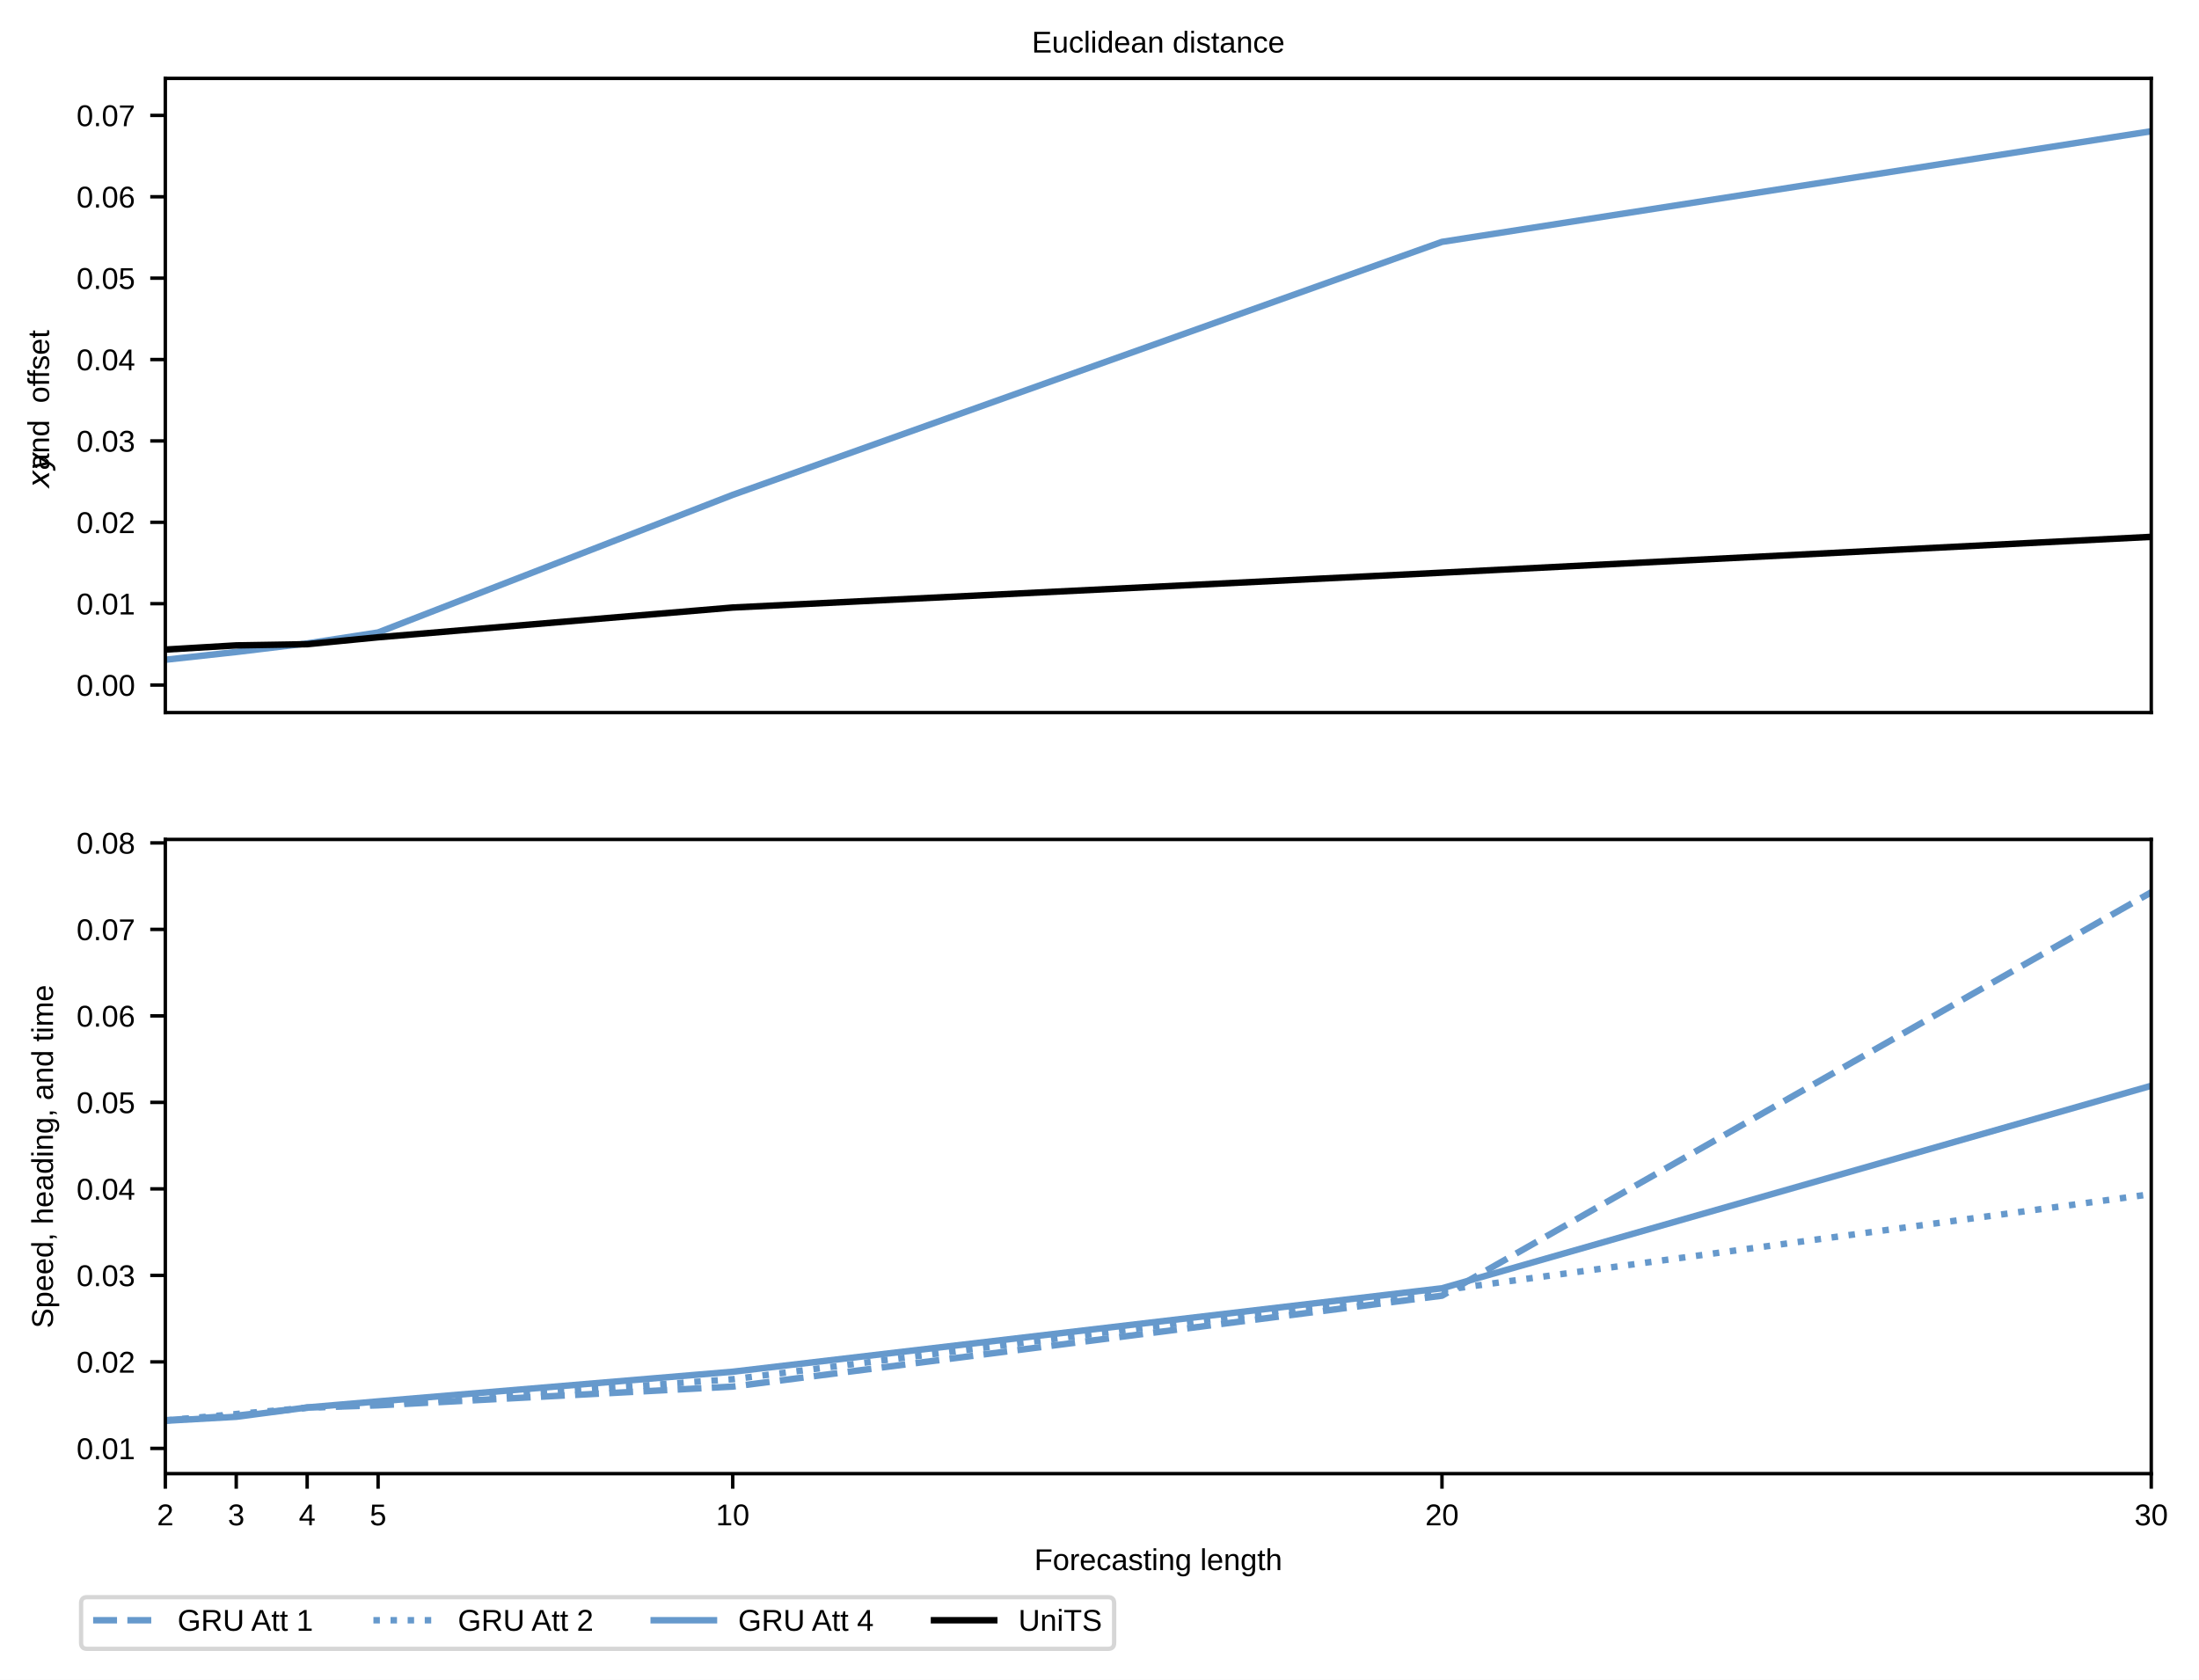
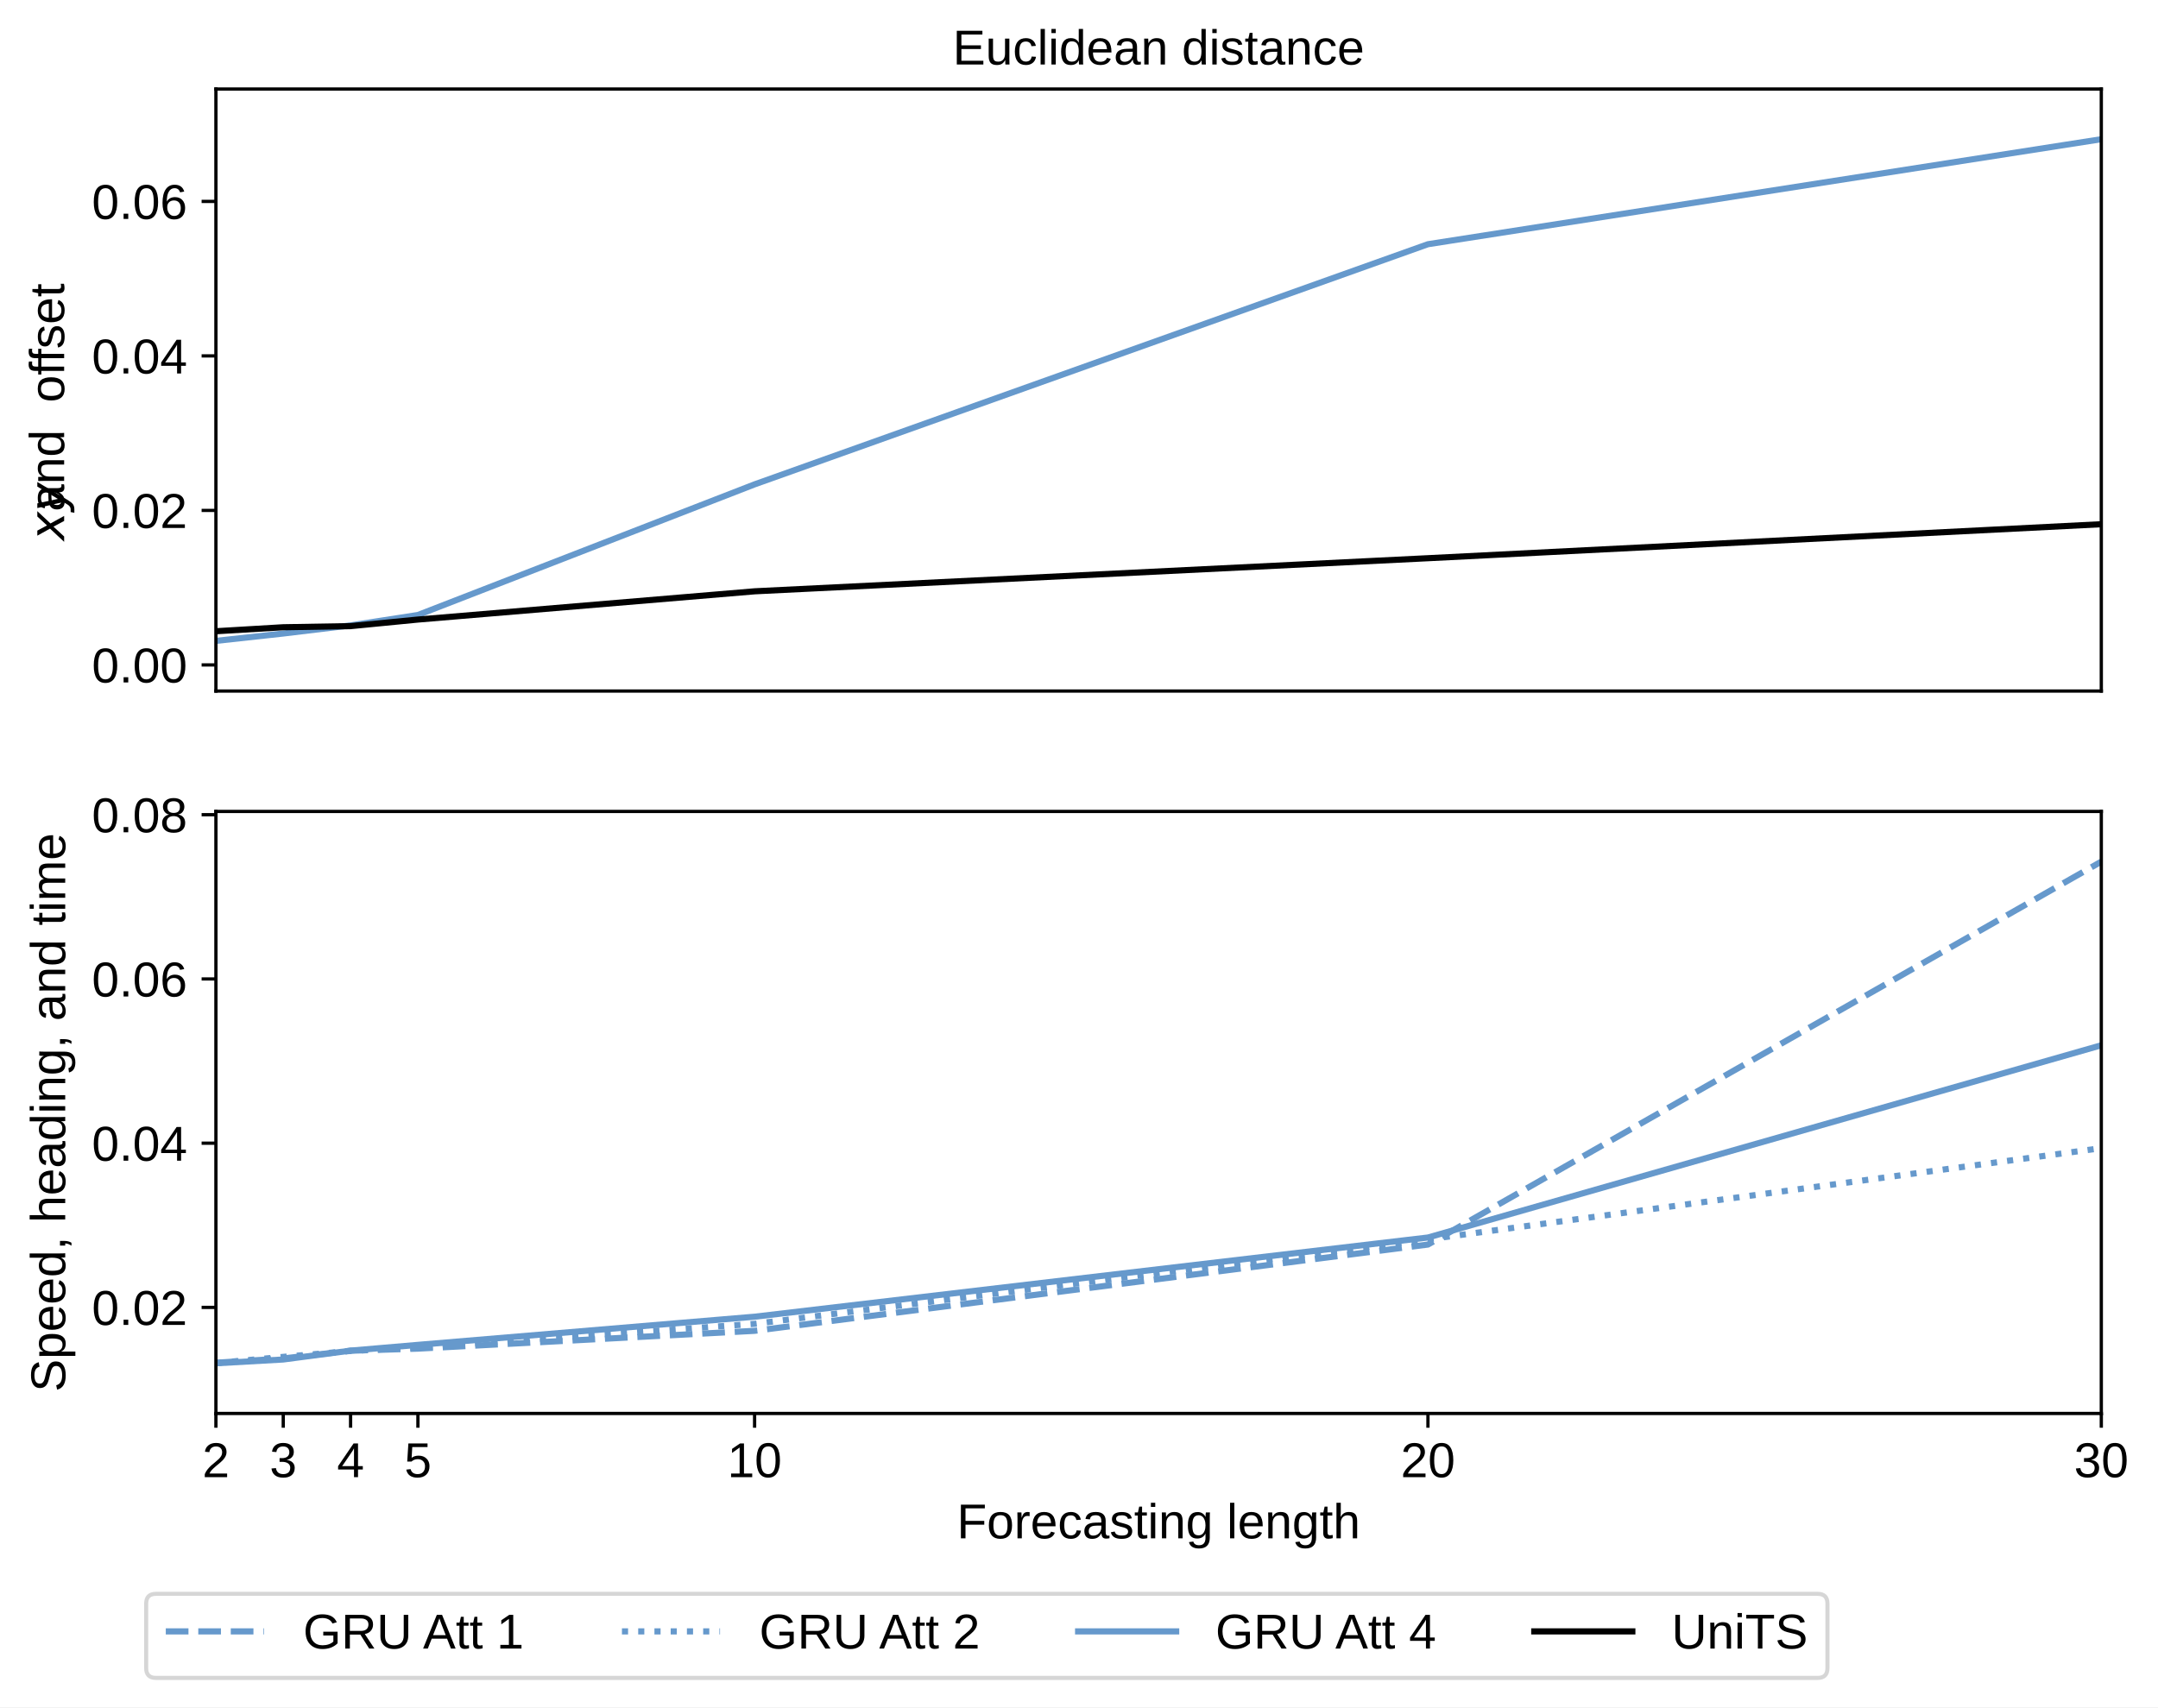
- <svg xmlns="http://www.w3.org/2000/svg" xmlns:xlink="http://www.w3.org/1999/xlink" width="510.834pt" height="390.237pt" viewBox="0 0 510.834 390.237" version="1.1">
+ <svg xmlns="http://www.w3.org/2000/svg" xmlns:xlink="http://www.w3.org/1999/xlink" width="528.045pt" height="417.836pt" viewBox="0 0 528.045 417.836" version="1.1">
  <defs>
    <style type="text/css">*{stroke-linejoin: round; stroke-linecap: butt}</style>
  </defs>
  <g id="figure_1">
    <g id="patch_1">
-       <path d="M 0 390.237  L 510.834 390.237  L 510.834 0  L 0 0  z " style="fill: #ffffff" />
+       <path d="M 0 417.836  L 528.045 417.836  L 528.045 0  L 0 0  z " style="fill: #ffffff" />
    </g>
    <g id="axes_1">
      <g id="patch_2">
-         <path d="M 38.403 165.541  L 499.741 165.541  L 499.741 18.21  L 38.403 18.21  z " style="fill: #ffffff" />
+         <path d="M 52.833 169.12  L 514.172 169.12  L 514.172 21.789  L 52.833 21.789  z " style="fill: #ffffff" />
      </g>
      <g id="matplotlib.axis_1" />
      <g id="matplotlib.axis_2">
        <g id="ytick_1">
          <g id="line2d_1">
            <defs>
-               <path id="m17c59d71ed" d="M 0 0  L -3.5 0  " style="stroke: #000000; stroke-width: 0.8" />
+               <path id="m748a527869" d="M 0 0  L -3.5 0  " style="stroke: #000000; stroke-width: 0.8" />
            </defs>
            <g>
-               <use xlink:href="#m17c59d71ed" x="38.403" y="159.145" style="stroke: #000000; stroke-width: 0.8" />
+               <use xlink:href="#m748a527869" x="52.833" y="162.724" style="stroke: #000000; stroke-width: 0.8" />
            </g>
          </g>
          <g id="text_1">
-             <text style="font: 7px 'Arial'; text-anchor: end" x="31.403" y="161.65" transform="rotate(-0 31.40266 161.6499)">0.00</text>
+             <text style="font: 12px 'Arial'; text-anchor: end" x="45.833" y="167.018" transform="rotate(-0 45.83313 167.0183)">0.00</text>
          </g>
        </g>
        <g id="ytick_2">
          <g id="line2d_2">
            <g>
-               <use xlink:href="#m17c59d71ed" x="38.403" y="140.239" style="stroke: #000000; stroke-width: 0.8" />
+               <use xlink:href="#m748a527869" x="52.833" y="124.913" style="stroke: #000000; stroke-width: 0.8" />
            </g>
          </g>
          <g id="text_2">
-             <text style="font: 7px 'Arial'; text-anchor: end" x="31.403" y="142.745" transform="rotate(-0 31.40266 142.7447)">0.01</text>
+             <text style="font: 12px 'Arial'; text-anchor: end" x="45.833" y="129.208" transform="rotate(-0 45.83313 129.2078)">0.02</text>
          </g>
        </g>
        <g id="ytick_3">
          <g id="line2d_3">
            <g>
-               <use xlink:href="#m17c59d71ed" x="38.403" y="121.334" style="stroke: #000000; stroke-width: 0.8" />
+               <use xlink:href="#m748a527869" x="52.833" y="87.103" style="stroke: #000000; stroke-width: 0.8" />
            </g>
          </g>
          <g id="text_3">
-             <text style="font: 7px 'Arial'; text-anchor: end" x="31.403" y="123.839" transform="rotate(-0 31.40266 123.8395)">0.02</text>
+             <text style="font: 12px 'Arial'; text-anchor: end" x="45.833" y="91.397" transform="rotate(-0 45.83313 91.39743)">0.04</text>
          </g>
        </g>
        <g id="ytick_4">
          <g id="line2d_4">
            <g>
-               <use xlink:href="#m17c59d71ed" x="38.403" y="102.429" style="stroke: #000000; stroke-width: 0.8" />
+               <use xlink:href="#m748a527869" x="52.833" y="49.292" style="stroke: #000000; stroke-width: 0.8" />
            </g>
          </g>
          <g id="text_4">
-             <text style="font: 7px 'Arial'; text-anchor: end" x="31.403" y="104.934" transform="rotate(-0 31.40266 104.9343)">0.03</text>
-           </g>
-         </g>
-         <g id="ytick_5">
-           <g id="line2d_5">
-             <g>
-               <use xlink:href="#m17c59d71ed" x="38.403" y="83.524" style="stroke: #000000; stroke-width: 0.8" />
-             </g>
-           </g>
-           <g id="text_5">
-             <text style="font: 7px 'Arial'; text-anchor: end" x="31.403" y="86.029" transform="rotate(-0 31.40266 86.02907)">0.04</text>
-           </g>
-         </g>
-         <g id="ytick_6">
-           <g id="line2d_6">
-             <g>
-               <use xlink:href="#m17c59d71ed" x="38.403" y="64.619" style="stroke: #000000; stroke-width: 0.8" />
-             </g>
-           </g>
-           <g id="text_6">
-             <text style="font: 7px 'Arial'; text-anchor: end" x="31.403" y="67.124" transform="rotate(-0 31.40266 67.12386)">0.05</text>
-           </g>
-         </g>
-         <g id="ytick_7">
-           <g id="line2d_7">
-             <g>
-               <use xlink:href="#m17c59d71ed" x="38.403" y="45.713" style="stroke: #000000; stroke-width: 0.8" />
-             </g>
-           </g>
-           <g id="text_7">
-             <text style="font: 7px 'Arial'; text-anchor: end" x="31.403" y="48.219" transform="rotate(-0 31.40266 48.21865)">0.06</text>
-           </g>
-         </g>
-         <g id="ytick_8">
-           <g id="line2d_8">
-             <g>
-               <use xlink:href="#m17c59d71ed" x="38.403" y="26.808" style="stroke: #000000; stroke-width: 0.8" />
-             </g>
-           </g>
-           <g id="text_8">
-             <text style="font: 7px 'Arial'; text-anchor: end" x="31.403" y="29.313" transform="rotate(-0 31.40266 29.31345)">0.07</text>
-           </g>
-         </g>
-         <g id="text_9">
-           <g transform="translate(12.31 113.3658) rotate(-90)">
+             <text style="font: 12px 'Arial'; text-anchor: end" x="45.833" y="53.587" transform="rotate(-0 45.83313 53.58701)">0.06</text>
+           </g>
+         </g>
+         <g id="text_5">
+           <g transform="translate(15.96 132.2947) rotate(-90)">
            <text>
-               <tspan style="font: oblique 7px 'DejaVu Sans'" x="0 19.711" y="-0.906">xy</tspan>
-               <tspan style="font: 7px 'Arial'" x="4.143 6.087 9.98 13.874 17.767 23.854 25.799 29.692 31.637 33.582 37.082 40.975" y="-0.906"> and  offset</tspan>
+               <tspan style="font: oblique 12px 'DejaVu Sans'" x="0 33.791" y="-0.266">xy</tspan>
+               <tspan style="font: 12px 'Arial'" x="7.102 10.436 17.109 23.783 30.457 40.893 44.227 50.9 54.234 57.568 63.568 70.242" y="-0.266"> and  offset</tspan>
            </text>
          </g>
        </g>
      </g>
-       <g id="line2d_9">
-         <path d="M 38.403 153.264  L 54.879 151.462  L 71.355 149.476  L 87.832 146.928  L 170.214 114.96  L 334.977 56.187  L 499.741 30.488  " clip-path="url(#p5fdb8c7fae)" style="fill: none; stroke: #6699cc; stroke-width: 1.5; stroke-linecap: square" />
-       </g>
-       <g id="line2d_10">
-         <path d="M 38.403 150.902  L 54.879 149.928  L 71.355 149.651  L 87.832 148.044  L 170.214 141.133  L 334.977 133.033  L 499.741 124.714  " clip-path="url(#p5fdb8c7fae)" style="fill: none; stroke: #000000; stroke-width: 1.5; stroke-linecap: square" />
+       <g id="line2d_5">
+         <path d="M 52.833 156.843  L 69.31 155.041  L 85.786 153.054  L 102.262 150.507  L 184.644 118.539  L 349.408 59.766  L 514.172 34.067  " clip-path="url(#pa72dea32e8)" style="fill: none; stroke: #6699cc; stroke-width: 1.5; stroke-linecap: square" />
+       </g>
+       <g id="line2d_6">
+         <path d="M 52.833 154.481  L 69.31 153.507  L 85.786 153.23  L 102.262 151.623  L 184.644 144.711  L 349.408 136.611  L 514.172 128.293  " clip-path="url(#pa72dea32e8)" style="fill: none; stroke: #000000; stroke-width: 1.5; stroke-linecap: square" />
      </g>
      <g id="patch_3">
-         <path d="M 38.403 165.541  L 38.403 18.21  " style="fill: none; stroke: #000000; stroke-width: 0.8; stroke-linejoin: miter; stroke-linecap: square" />
+         <path d="M 52.833 169.12  L 52.833 21.789  " style="fill: none; stroke: #000000; stroke-width: 0.8; stroke-linejoin: miter; stroke-linecap: square" />
      </g>
      <g id="patch_4">
-         <path d="M 499.741 165.541  L 499.741 18.21  " style="fill: none; stroke: #000000; stroke-width: 0.8; stroke-linejoin: miter; stroke-linecap: square" />
+         <path d="M 514.172 169.12  L 514.172 21.789  " style="fill: none; stroke: #000000; stroke-width: 0.8; stroke-linejoin: miter; stroke-linecap: square" />
      </g>
      <g id="patch_5">
-         <path d="M 38.403 165.541  L 499.741 165.541  " style="fill: none; stroke: #000000; stroke-width: 0.8; stroke-linejoin: miter; stroke-linecap: square" />
+         <path d="M 52.833 169.12  L 514.172 169.12  " style="fill: none; stroke: #000000; stroke-width: 0.8; stroke-linejoin: miter; stroke-linecap: square" />
      </g>
      <g id="patch_6">
-         <path d="M 38.403 18.21  L 499.741 18.21  " style="fill: none; stroke: #000000; stroke-width: 0.8; stroke-linejoin: miter; stroke-linecap: square" />
-       </g>
-       <g id="text_10">
-         <text style="font: 7px 'Arial'; text-anchor: middle" x="269.072" y="12.21" transform="rotate(-0 269.0719 12.21047)">Euclidean distance</text>
+         <path d="M 52.833 21.789  L 514.172 21.789  " style="fill: none; stroke: #000000; stroke-width: 0.8; stroke-linejoin: miter; stroke-linecap: square" />
+       </g>
+       <g id="text_6">
+         <text style="font: 12px 'Arial'; text-anchor: middle" x="283.502" y="15.789" transform="rotate(-0 283.5024 15.78937)">Euclidean distance</text>
      </g>
    </g>
    <g id="axes_2">
      <g id="patch_7">
-         <path d="M 38.403 342.338  L 499.741 342.338  L 499.741 195.007  L 38.403 195.007  z " style="fill: #ffffff" />
+         <path d="M 52.833 345.917  L 514.172 345.917  L 514.172 198.586  L 52.833 198.586  z " style="fill: #ffffff" />
      </g>
      <g id="matplotlib.axis_3">
        <g id="xtick_1">
+           <g id="line2d_7">
+             <defs>
+               <path id="m6d624dfe62" d="M 0 0  L 0 3.5  " style="stroke: #000000; stroke-width: 0.8" />
+             </defs>
+             <g>
+               <use xlink:href="#m6d624dfe62" x="52.833" y="345.917" style="stroke: #000000; stroke-width: 0.8" />
+             </g>
+           </g>
+           <g id="text_7">
+             <text style="font: 12px 'Arial'; text-anchor: middle" x="52.833" y="361.506" transform="rotate(-0 52.83313 361.5063)">2</text>
+           </g>
+         </g>
+         <g id="xtick_2">
+           <g id="line2d_8">
+             <g>
+               <use xlink:href="#m6d624dfe62" x="69.31" y="345.917" style="stroke: #000000; stroke-width: 0.8" />
+             </g>
+           </g>
+           <g id="text_8">
+             <text style="font: 12px 'Arial'; text-anchor: middle" x="69.31" y="361.506" transform="rotate(-0 69.3095 361.5063)">3</text>
+           </g>
+         </g>
+         <g id="xtick_3">
+           <g id="line2d_9">
+             <g>
+               <use xlink:href="#m6d624dfe62" x="85.786" y="345.917" style="stroke: #000000; stroke-width: 0.8" />
+             </g>
+           </g>
+           <g id="text_9">
+             <text style="font: 12px 'Arial'; text-anchor: middle" x="85.786" y="361.506" transform="rotate(-0 85.78588 361.5063)">4</text>
+           </g>
+         </g>
+         <g id="xtick_4">
+           <g id="line2d_10">
+             <g>
+               <use xlink:href="#m6d624dfe62" x="102.262" y="345.917" style="stroke: #000000; stroke-width: 0.8" />
+             </g>
+           </g>
+           <g id="text_10">
+             <text style="font: 12px 'Arial'; text-anchor: middle" x="102.262" y="361.506" transform="rotate(-0 102.2623 361.5063)">5</text>
+           </g>
+         </g>
+         <g id="xtick_5">
          <g id="line2d_11">
-             <defs>
-               <path id="mad69b02df2" d="M 0 0  L 0 3.5  " style="stroke: #000000; stroke-width: 0.8" />
-             </defs>
-             <g>
-               <use xlink:href="#mad69b02df2" x="38.403" y="342.338" style="stroke: #000000; stroke-width: 0.8" />
+             <g>
+               <use xlink:href="#m6d624dfe62" x="184.644" y="345.917" style="stroke: #000000; stroke-width: 0.8" />
            </g>
          </g>
          <g id="text_11">
-             <text style="font: 7px 'Arial'; text-anchor: middle" x="38.403" y="354.348" transform="rotate(-0 38.40266 354.3485)">2</text>
-           </g>
-         </g>
-         <g id="xtick_2">
+             <text style="font: 12px 'Arial'; text-anchor: middle" x="184.644" y="361.506" transform="rotate(-0 184.6441 361.5063)">10</text>
+           </g>
+         </g>
+         <g id="xtick_6">
          <g id="line2d_12">
            <g>
-               <use xlink:href="#mad69b02df2" x="54.879" y="342.338" style="stroke: #000000; stroke-width: 0.8" />
+               <use xlink:href="#m6d624dfe62" x="349.408" y="345.917" style="stroke: #000000; stroke-width: 0.8" />
            </g>
          </g>
          <g id="text_12">
-             <text style="font: 7px 'Arial'; text-anchor: middle" x="54.879" y="354.348" transform="rotate(-0 54.87903 354.3485)">3</text>
-           </g>
-         </g>
-         <g id="xtick_3">
+             <text style="font: 12px 'Arial'; text-anchor: middle" x="349.408" y="361.506" transform="rotate(-0 349.4079 361.5063)">20</text>
+           </g>
+         </g>
+         <g id="xtick_7">
          <g id="line2d_13">
            <g>
-               <use xlink:href="#mad69b02df2" x="71.355" y="342.338" style="stroke: #000000; stroke-width: 0.8" />
+               <use xlink:href="#m6d624dfe62" x="514.172" y="345.917" style="stroke: #000000; stroke-width: 0.8" />
            </g>
          </g>
          <g id="text_13">
-             <text style="font: 7px 'Arial'; text-anchor: middle" x="71.355" y="354.348" transform="rotate(-0 71.35541 354.3485)">4</text>
-           </g>
-         </g>
-         <g id="xtick_4">
+             <text style="font: 12px 'Arial'; text-anchor: middle" x="514.172" y="361.506" transform="rotate(-0 514.1717 361.5063)">30</text>
+           </g>
+         </g>
+         <g id="text_14">
+           <text style="font: 12px 'Arial'; text-anchor: middle" x="283.502" y="376.481" transform="rotate(-0 283.5024 376.4807)">Forecasting length</text>
+         </g>
+       </g>
+       <g id="matplotlib.axis_4">
+         <g id="ytick_5">
          <g id="line2d_14">
            <g>
-               <use xlink:href="#mad69b02df2" x="87.832" y="342.338" style="stroke: #000000; stroke-width: 0.8" />
-             </g>
-           </g>
-           <g id="text_14">
-             <text style="font: 7px 'Arial'; text-anchor: middle" x="87.832" y="354.348" transform="rotate(-0 87.83179 354.3485)">5</text>
-           </g>
-         </g>
-         <g id="xtick_5">
+               <use xlink:href="#m748a527869" x="52.833" y="319.957" style="stroke: #000000; stroke-width: 0.8" />
+             </g>
+           </g>
+           <g id="text_15">
+             <text style="font: 12px 'Arial'; text-anchor: end" x="45.833" y="324.251" transform="rotate(-0 45.83313 324.2512)">0.02</text>
+           </g>
+         </g>
+         <g id="ytick_6">
          <g id="line2d_15">
            <g>
-               <use xlink:href="#mad69b02df2" x="170.214" y="342.338" style="stroke: #000000; stroke-width: 0.8" />
-             </g>
-           </g>
-           <g id="text_15">
-             <text style="font: 7px 'Arial'; text-anchor: middle" x="170.214" y="354.348" transform="rotate(-0 170.2137 354.3485)">10</text>
-           </g>
-         </g>
-         <g id="xtick_6">
+               <use xlink:href="#m748a527869" x="52.833" y="279.767" style="stroke: #000000; stroke-width: 0.8" />
+             </g>
+           </g>
+           <g id="text_16">
+             <text style="font: 12px 'Arial'; text-anchor: end" x="45.833" y="284.061" transform="rotate(-0 45.83313 284.0614)">0.04</text>
+           </g>
+         </g>
+         <g id="ytick_7">
          <g id="line2d_16">
            <g>
-               <use xlink:href="#mad69b02df2" x="334.977" y="342.338" style="stroke: #000000; stroke-width: 0.8" />
-             </g>
-           </g>
-           <g id="text_16">
-             <text style="font: 7px 'Arial'; text-anchor: middle" x="334.977" y="354.348" transform="rotate(-0 334.9775 354.3485)">20</text>
-           </g>
-         </g>
-         <g id="xtick_7">
+               <use xlink:href="#m748a527869" x="52.833" y="239.577" style="stroke: #000000; stroke-width: 0.8" />
+             </g>
+           </g>
+           <g id="text_17">
+             <text style="font: 12px 'Arial'; text-anchor: end" x="45.833" y="243.872" transform="rotate(-0 45.83313 243.8716)">0.06</text>
+           </g>
+         </g>
+         <g id="ytick_8">
          <g id="line2d_17">
            <g>
-               <use xlink:href="#mad69b02df2" x="499.741" y="342.338" style="stroke: #000000; stroke-width: 0.8" />
-             </g>
-           </g>
-           <g id="text_17">
-             <text style="font: 7px 'Arial'; text-anchor: middle" x="499.741" y="354.348" transform="rotate(-0 499.7412 354.3485)">30</text>
-           </g>
-         </g>
-         <g id="text_18">
-           <text style="font: 7px 'Arial'; text-anchor: middle" x="269.072" y="364.75" transform="rotate(-0 269.0719 364.7502)">Forecasting length</text>
-         </g>
-       </g>
-       <g id="matplotlib.axis_4">
-         <g id="ytick_9">
-           <g id="line2d_18">
-             <g>
-               <use xlink:href="#m17c59d71ed" x="38.403" y="336.473" style="stroke: #000000; stroke-width: 0.8" />
-             </g>
-           </g>
-           <g id="text_19">
-             <text style="font: 7px 'Arial'; text-anchor: end" x="31.403" y="338.978" transform="rotate(-0 31.40266 338.9777)">0.01</text>
-           </g>
-         </g>
-         <g id="ytick_10">
-           <g id="line2d_19">
-             <g>
-               <use xlink:href="#m17c59d71ed" x="38.403" y="316.378" style="stroke: #000000; stroke-width: 0.8" />
-             </g>
-           </g>
-           <g id="text_20">
-             <text style="font: 7px 'Arial'; text-anchor: end" x="31.403" y="318.883" transform="rotate(-0 31.40266 318.8828)">0.02</text>
-           </g>
-         </g>
-         <g id="ytick_11">
-           <g id="line2d_20">
-             <g>
-               <use xlink:href="#m17c59d71ed" x="38.403" y="296.283" style="stroke: #000000; stroke-width: 0.8" />
-             </g>
-           </g>
-           <g id="text_21">
-             <text style="font: 7px 'Arial'; text-anchor: end" x="31.403" y="298.788" transform="rotate(-0 31.40266 298.7879)">0.03</text>
-           </g>
-         </g>
-         <g id="ytick_12">
-           <g id="line2d_21">
-             <g>
-               <use xlink:href="#m17c59d71ed" x="38.403" y="276.188" style="stroke: #000000; stroke-width: 0.8" />
-             </g>
-           </g>
-           <g id="text_22">
-             <text style="font: 7px 'Arial'; text-anchor: end" x="31.403" y="278.693" transform="rotate(-0 31.40266 278.693)">0.04</text>
-           </g>
-         </g>
-         <g id="ytick_13">
-           <g id="line2d_22">
-             <g>
-               <use xlink:href="#m17c59d71ed" x="38.403" y="256.093" style="stroke: #000000; stroke-width: 0.8" />
-             </g>
-           </g>
-           <g id="text_23">
-             <text style="font: 7px 'Arial'; text-anchor: end" x="31.403" y="258.598" transform="rotate(-0 31.40266 258.5981)">0.05</text>
-           </g>
-         </g>
-         <g id="ytick_14">
-           <g id="line2d_23">
-             <g>
-               <use xlink:href="#m17c59d71ed" x="38.403" y="235.998" style="stroke: #000000; stroke-width: 0.8" />
-             </g>
-           </g>
-           <g id="text_24">
-             <text style="font: 7px 'Arial'; text-anchor: end" x="31.403" y="238.503" transform="rotate(-0 31.40266 238.5032)">0.06</text>
-           </g>
-         </g>
-         <g id="ytick_15">
-           <g id="line2d_24">
-             <g>
-               <use xlink:href="#m17c59d71ed" x="38.403" y="215.903" style="stroke: #000000; stroke-width: 0.8" />
-             </g>
-           </g>
-           <g id="text_25">
-             <text style="font: 7px 'Arial'; text-anchor: end" x="31.403" y="218.408" transform="rotate(-0 31.40266 218.4083)">0.07</text>
-           </g>
-         </g>
-         <g id="ytick_16">
-           <g id="line2d_25">
-             <g>
-               <use xlink:href="#m17c59d71ed" x="38.403" y="195.808" style="stroke: #000000; stroke-width: 0.8" />
-             </g>
-           </g>
-           <g id="text_26">
-             <text style="font: 7px 'Arial'; text-anchor: end" x="31.403" y="198.313" transform="rotate(-0 31.40266 198.3134)">0.08</text>
-           </g>
-         </g>
-         <g id="text_27">
-           <text style="font: 7px 'Arial'; text-anchor: middle" x="12.307" y="268.673" transform="rotate(-90 12.30672 268.6727)">Speed, heading, and time</text>
-         </g>
-       </g>
-       <g id="line2d_26">
-         <path d="M 38.403 329.927  L 54.879 328.875  L 71.355 326.989  L 87.832 326.474  L 170.214 322.117  L 334.977 301  L 499.741 207.285  " clip-path="url(#p6a23baff18)" style="fill: none; stroke-dasharray: 5.55,2.4; stroke-dashoffset: 0; stroke: #6699cc; stroke-width: 1.5" />
-       </g>
-       <g id="line2d_27">
-         <path d="M 38.403 329.998  L 54.879 328.489  L 71.355 327.045  L 87.832 326.195  L 170.214 320.408  L 334.977 299.741  L 499.741 277.41  " clip-path="url(#p6a23baff18)" style="fill: none; stroke-dasharray: 1.5,2.475; stroke-dashoffset: 0; stroke: #6699cc; stroke-width: 1.5" />
-       </g>
-       <g id="line2d_28">
-         <path d="M 38.403 330.06  L 54.879 329.131  L 71.355 326.959  L 87.832 325.552  L 170.214 318.66  L 334.977 299.278  L 499.741 252.231  " clip-path="url(#p6a23baff18)" style="fill: none; stroke: #6699cc; stroke-width: 1.5; stroke-linecap: square" />
-       </g>
-       <g id="line2d_29">
-         <path d="M 5.45 354.616  " clip-path="url(#p6a23baff18)" style="fill: none; stroke-dasharray: 5.55,2.4; stroke-dashoffset: 0; stroke: #6699cc; stroke-width: 1.5" />
-       </g>
-       <g id="line2d_30">
-         <path d="M 5.45 354.616  " clip-path="url(#p6a23baff18)" style="fill: none; stroke-dasharray: 1.5,2.475; stroke-dashoffset: 0; stroke: #6699cc; stroke-width: 1.5" />
-       </g>
-       <g id="line2d_31">
-         <path d="M 5.45 354.616  " clip-path="url(#p6a23baff18)" style="fill: none; stroke: #6699cc; stroke-width: 1.5; stroke-linecap: square" />
-       </g>
-       <g id="line2d_32">
-         <path d="M 5.45 354.616  " clip-path="url(#p6a23baff18)" style="fill: none; stroke: #000000; stroke-width: 1.5; stroke-linecap: square" />
+               <use xlink:href="#m748a527869" x="52.833" y="199.387" style="stroke: #000000; stroke-width: 0.8" />
+             </g>
+           </g>
+           <g id="text_18">
+             <text style="font: 12px 'Arial'; text-anchor: end" x="45.833" y="203.682" transform="rotate(-0 45.83313 203.6818)">0.08</text>
+           </g>
+         </g>
+         <g id="text_19">
+           <text style="font: 12px 'Arial'; text-anchor: middle" x="15.954" y="272.252" transform="rotate(-90 15.95438 272.2516)">Speed, heading, and time</text>
+         </g>
+       </g>
+       <g id="line2d_18">
+         <path d="M 52.833 333.506  L 69.31 332.454  L 85.786 330.568  L 102.262 330.053  L 184.644 325.695  L 349.408 304.579  L 514.172 210.864  " clip-path="url(#p42fd0fb033)" style="fill: none; stroke-dasharray: 5.55,2.4; stroke-dashoffset: 0; stroke: #6699cc; stroke-width: 1.5" />
+       </g>
+       <g id="line2d_19">
+         <path d="M 52.833 333.576  L 69.31 332.068  L 85.786 330.624  L 102.262 329.774  L 184.644 323.987  L 349.408 303.319  L 514.172 280.989  " clip-path="url(#p42fd0fb033)" style="fill: none; stroke-dasharray: 1.5,2.475; stroke-dashoffset: 0; stroke: #6699cc; stroke-width: 1.5" />
+       </g>
+       <g id="line2d_20">
+         <path d="M 52.833 333.639  L 69.31 332.71  L 85.786 330.537  L 102.262 329.13  L 184.644 322.239  L 349.408 302.857  L 514.172 255.81  " clip-path="url(#p42fd0fb033)" style="fill: none; stroke: #6699cc; stroke-width: 1.5; stroke-linecap: square" />
+       </g>
+       <g id="line2d_21">
+         <path d="M 19.88 358.194  " clip-path="url(#p42fd0fb033)" style="fill: none; stroke-dasharray: 5.55,2.4; stroke-dashoffset: 0; stroke: #6699cc; stroke-width: 1.5" />
+       </g>
+       <g id="line2d_22">
+         <path d="M 19.88 358.194  " clip-path="url(#p42fd0fb033)" style="fill: none; stroke-dasharray: 1.5,2.475; stroke-dashoffset: 0; stroke: #6699cc; stroke-width: 1.5" />
+       </g>
+       <g id="line2d_23">
+         <path d="M 19.88 358.194  " clip-path="url(#p42fd0fb033)" style="fill: none; stroke: #6699cc; stroke-width: 1.5; stroke-linecap: square" />
+       </g>
+       <g id="line2d_24">
+         <path d="M 19.88 358.194  " clip-path="url(#p42fd0fb033)" style="fill: none; stroke: #000000; stroke-width: 1.5; stroke-linecap: square" />
      </g>
      <g id="patch_8">
-         <path d="M 38.403 342.338  L 38.403 195.007  " style="fill: none; stroke: #000000; stroke-width: 0.8; stroke-linejoin: miter; stroke-linecap: square" />
+         <path d="M 52.833 345.917  L 52.833 198.586  " style="fill: none; stroke: #000000; stroke-width: 0.8; stroke-linejoin: miter; stroke-linecap: square" />
      </g>
      <g id="patch_9">
-         <path d="M 499.741 342.338  L 499.741 195.007  " style="fill: none; stroke: #000000; stroke-width: 0.8; stroke-linejoin: miter; stroke-linecap: square" />
+         <path d="M 514.172 345.917  L 514.172 198.586  " style="fill: none; stroke: #000000; stroke-width: 0.8; stroke-linejoin: miter; stroke-linecap: square" />
      </g>
      <g id="patch_10">
-         <path d="M 38.403 342.338  L 499.741 342.338  " style="fill: none; stroke: #000000; stroke-width: 0.8; stroke-linejoin: miter; stroke-linecap: square" />
+         <path d="M 52.833 345.917  L 514.172 345.917  " style="fill: none; stroke: #000000; stroke-width: 0.8; stroke-linejoin: miter; stroke-linecap: square" />
      </g>
      <g id="patch_11">
-         <path d="M 38.403 195.007  L 499.741 195.007  " style="fill: none; stroke: #000000; stroke-width: 0.8; stroke-linejoin: miter; stroke-linecap: square" />
+         <path d="M 52.833 198.586  L 514.172 198.586  " style="fill: none; stroke: #000000; stroke-width: 0.8; stroke-linejoin: miter; stroke-linecap: square" />
      </g>
      <g id="legend_1">
        <g id="patch_12">
-           <path d="M 20.236 383.037  L 257.417 383.037  Q 258.817 383.037 258.817 381.637  L 258.817 372.436  Q 258.817 371.036 257.417 371.036  L 20.236 371.036  Q 18.836 371.036 18.836 372.436  L 18.836 381.637  Q 18.836 383.037 20.236 383.037  z " style="fill: #ffffff; opacity: 0.8; stroke: #cccccc; stroke-linejoin: miter" />
-         </g>
-         <g id="line2d_33">
-           <path d="M 21.636 376.396  L 28.636 376.396  L 35.636 376.396  " style="fill: none; stroke-dasharray: 5.55,2.4; stroke-dashoffset: 0; stroke: #6699cc; stroke-width: 1.5" />
-         </g>
-         <g id="text_28">
-           <text style="font: 7px 'Arial'; text-anchor: start" x="41.236" y="378.846" transform="rotate(-0 41.23573 378.846)">GRU Att 1</text>
-         </g>
-         <g id="line2d_34">
-           <path d="M 86.747 376.396  L 93.747 376.396  L 100.747 376.396  " style="fill: none; stroke-dasharray: 1.5,2.475; stroke-dashoffset: 0; stroke: #6699cc; stroke-width: 1.5" />
-         </g>
-         <g id="text_29">
-           <text style="font: 7px 'Arial'; text-anchor: start" x="106.347" y="378.846" transform="rotate(-0 106.3467 378.846)">GRU Att 2</text>
-         </g>
-         <g id="line2d_35">
-           <path d="M 151.858 376.396  L 158.858 376.396  L 165.858 376.396  " style="fill: none; stroke: #6699cc; stroke-width: 1.5; stroke-linecap: square" />
-         </g>
-         <g id="text_30">
-           <text style="font: 7px 'Arial'; text-anchor: start" x="171.458" y="378.846" transform="rotate(-0 171.4576 378.846)">GRU Att 4</text>
-         </g>
-         <g id="line2d_36">
-           <path d="M 216.969 376.396  L 223.969 376.396  L 230.969 376.396  " style="fill: none; stroke: #000000; stroke-width: 1.5; stroke-linecap: square" />
-         </g>
-         <g id="text_31">
-           <text style="font: 7px 'Arial'; text-anchor: start" x="236.569" y="378.846" transform="rotate(-0 236.5685 378.846)">UniTS</text>
+           <path d="M 38.166 410.636  L 444.762 410.636  Q 447.162 410.636 447.162 408.236  L 447.162 392.461  Q 447.162 390.061 444.762 390.061  L 38.166 390.061  Q 35.766 390.061 35.766 392.461  L 35.766 408.236  Q 35.766 410.636 38.166 410.636  z " style="fill: #ffffff; opacity: 0.8; stroke: #cccccc; stroke-linejoin: miter" />
+         </g>
+         <g id="line2d_25">
+           <path d="M 40.566 399.251  L 52.566 399.251  L 64.566 399.251  " style="fill: none; stroke-dasharray: 5.55,2.4; stroke-dashoffset: 0; stroke: #6699cc; stroke-width: 1.5" />
+         </g>
+         <g id="text_20">
+           <text style="font: 12px 'Arial'; text-anchor: start" x="74.166" y="403.451" transform="rotate(-0 74.1662 403.4507)">GRU Att 1</text>
+         </g>
+         <g id="line2d_26">
+           <path d="M 152.185 399.251  L 164.185 399.251  L 176.185 399.251  " style="fill: none; stroke-dasharray: 1.5,2.475; stroke-dashoffset: 0; stroke: #6699cc; stroke-width: 1.5" />
+         </g>
+         <g id="text_21">
+           <text style="font: 12px 'Arial'; text-anchor: start" x="185.785" y="403.451" transform="rotate(-0 185.7849 403.4507)">GRU Att 2</text>
+         </g>
+         <g id="line2d_27">
+           <path d="M 263.804 399.251  L 275.804 399.251  L 287.804 399.251  " style="fill: none; stroke: #6699cc; stroke-width: 1.5; stroke-linecap: square" />
+         </g>
+         <g id="text_22">
+           <text style="font: 12px 'Arial'; text-anchor: start" x="297.404" y="403.451" transform="rotate(-0 297.4037 403.4507)">GRU Att 4</text>
+         </g>
+         <g id="line2d_28">
+           <path d="M 375.422 399.251  L 387.422 399.251  L 399.422 399.251  " style="fill: none; stroke: #000000; stroke-width: 1.5; stroke-linecap: square" />
+         </g>
+         <g id="text_23">
+           <text style="font: 12px 'Arial'; text-anchor: start" x="409.022" y="403.451" transform="rotate(-0 409.0224 403.4507)">UniTS</text>
        </g>
      </g>
    </g>
  </g>
  <defs>
-     <clipPath id="p5fdb8c7fae">
-       <rect x="38.403" y="18.21" width="461.339" height="147.331" />
+     <clipPath id="pa72dea32e8">
+       <rect x="52.833" y="21.789" width="461.339" height="147.331" />
    </clipPath>
-     <clipPath id="p6a23baff18">
-       <rect x="38.403" y="195.007" width="461.339" height="147.331" />
+     <clipPath id="p42fd0fb033">
+       <rect x="52.833" y="198.586" width="461.339" height="147.331" />
    </clipPath>
  </defs>
</svg>
